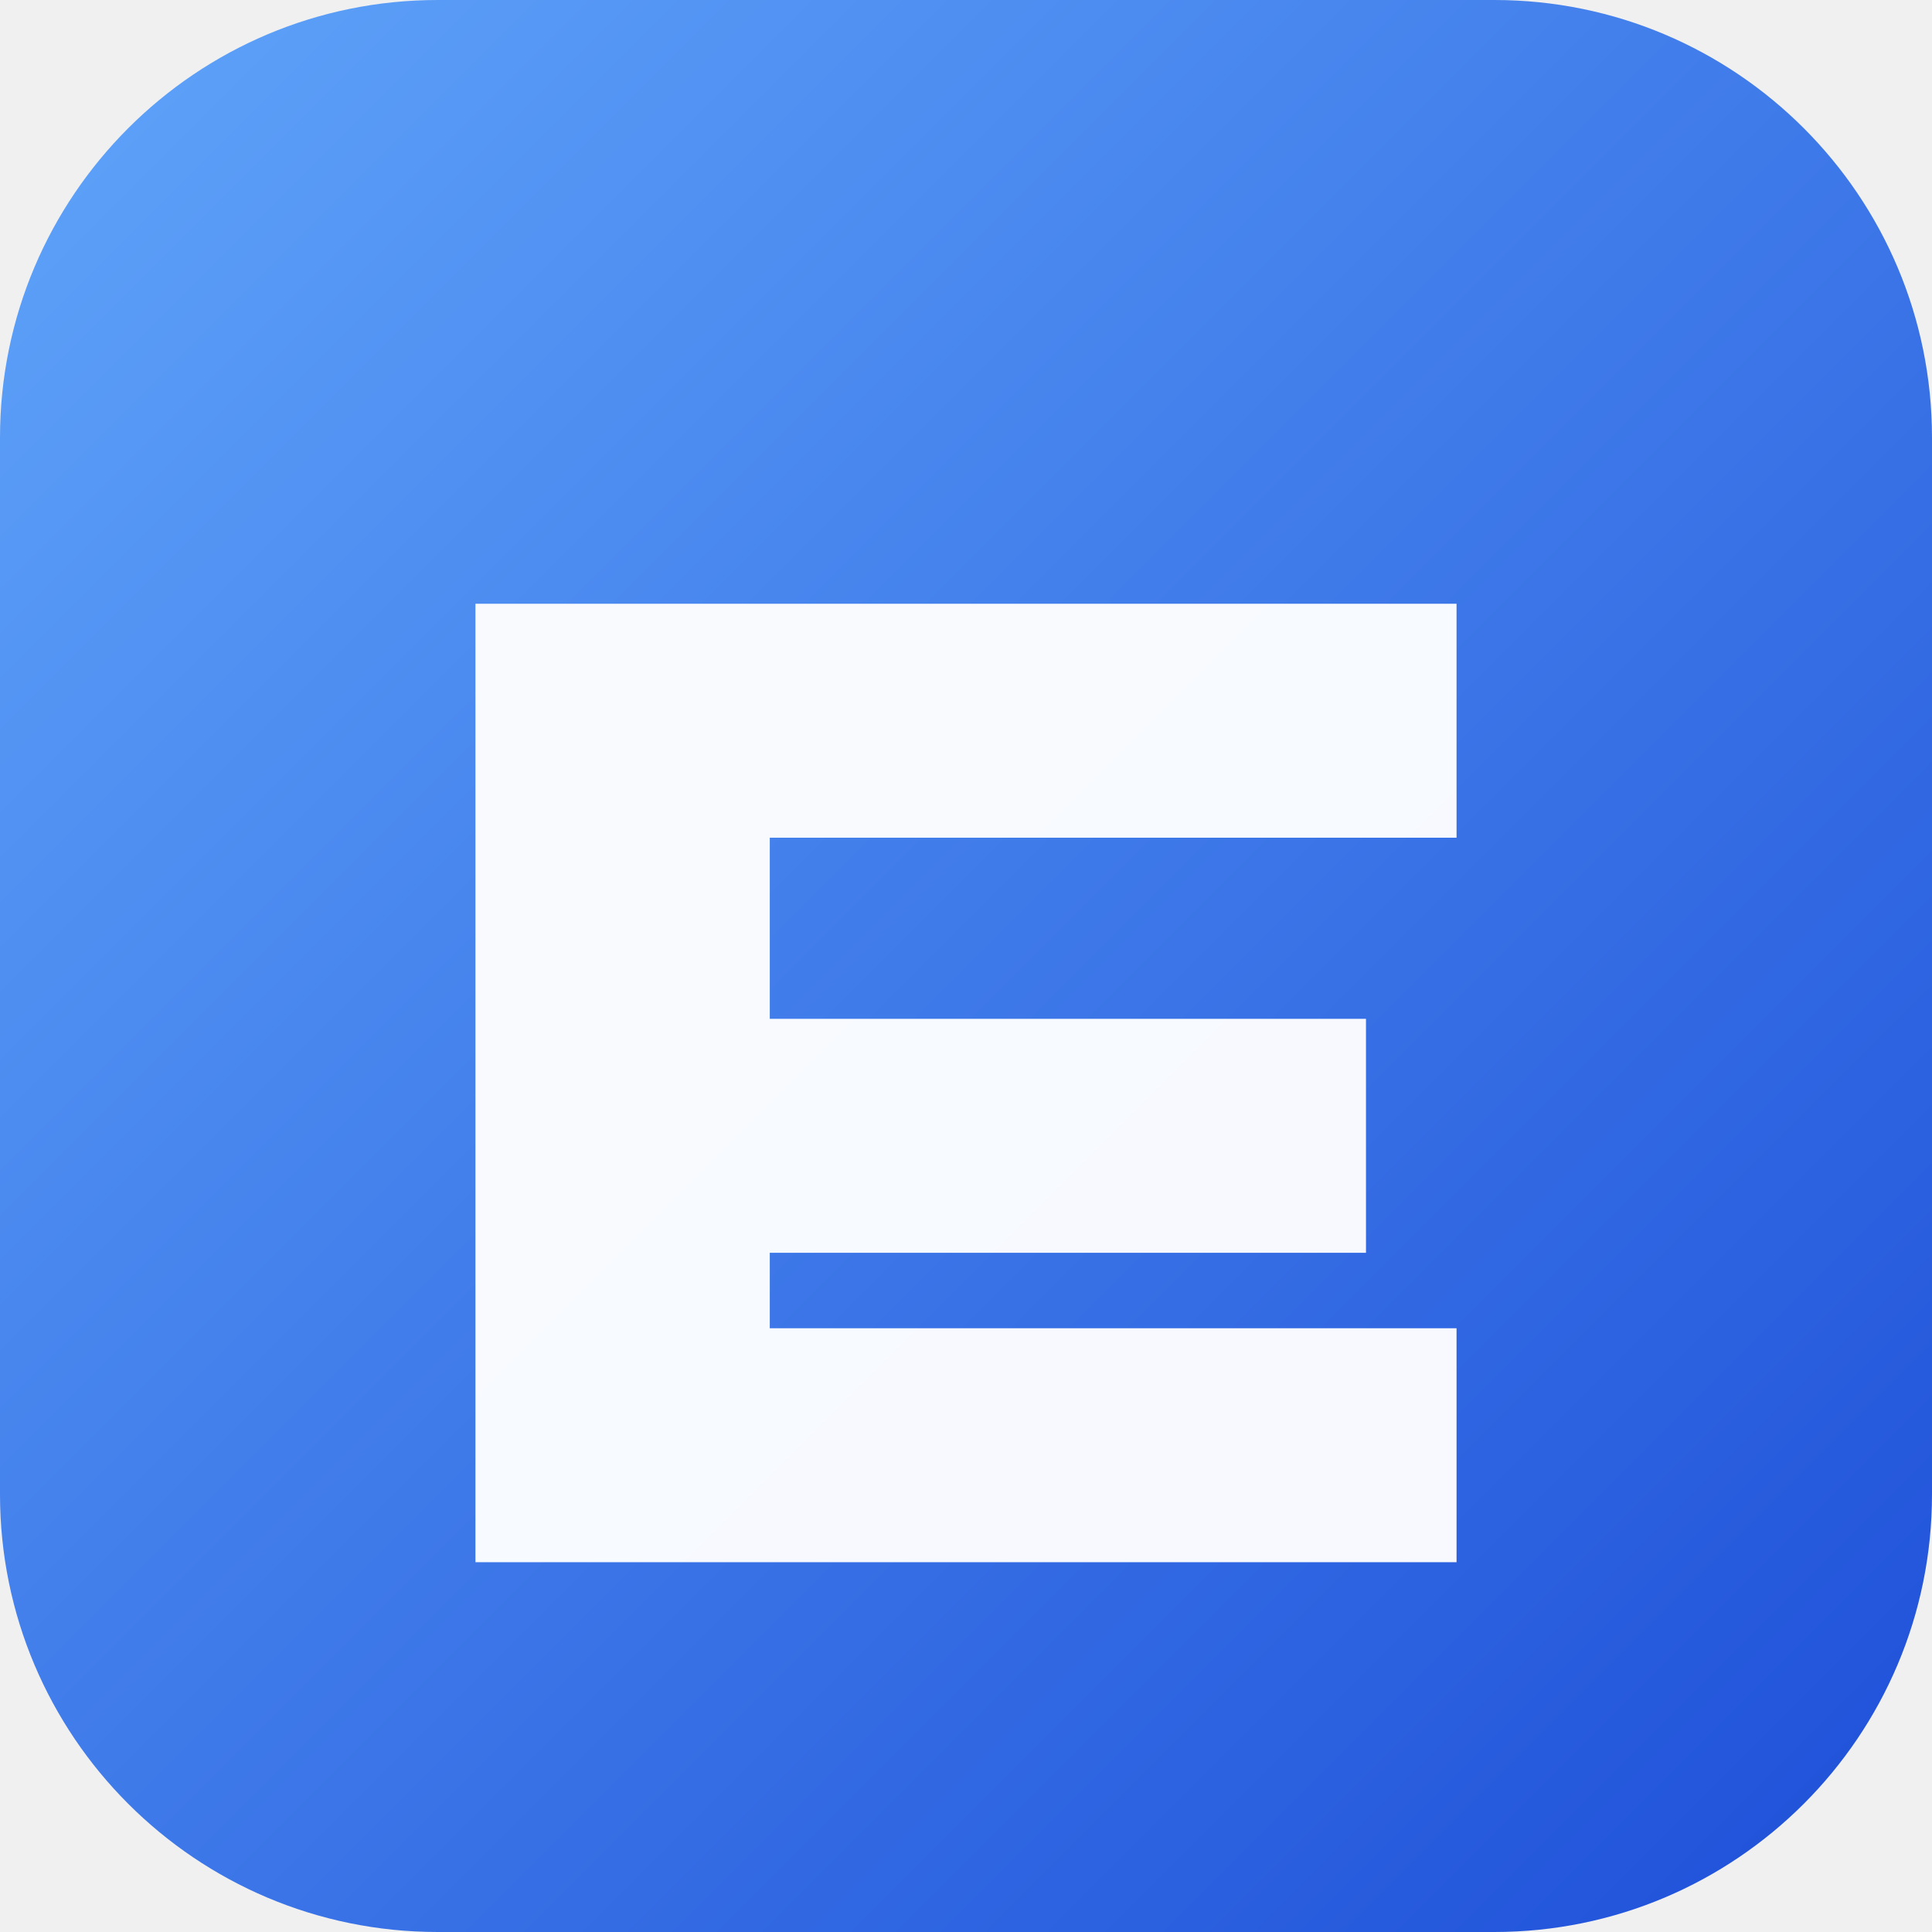
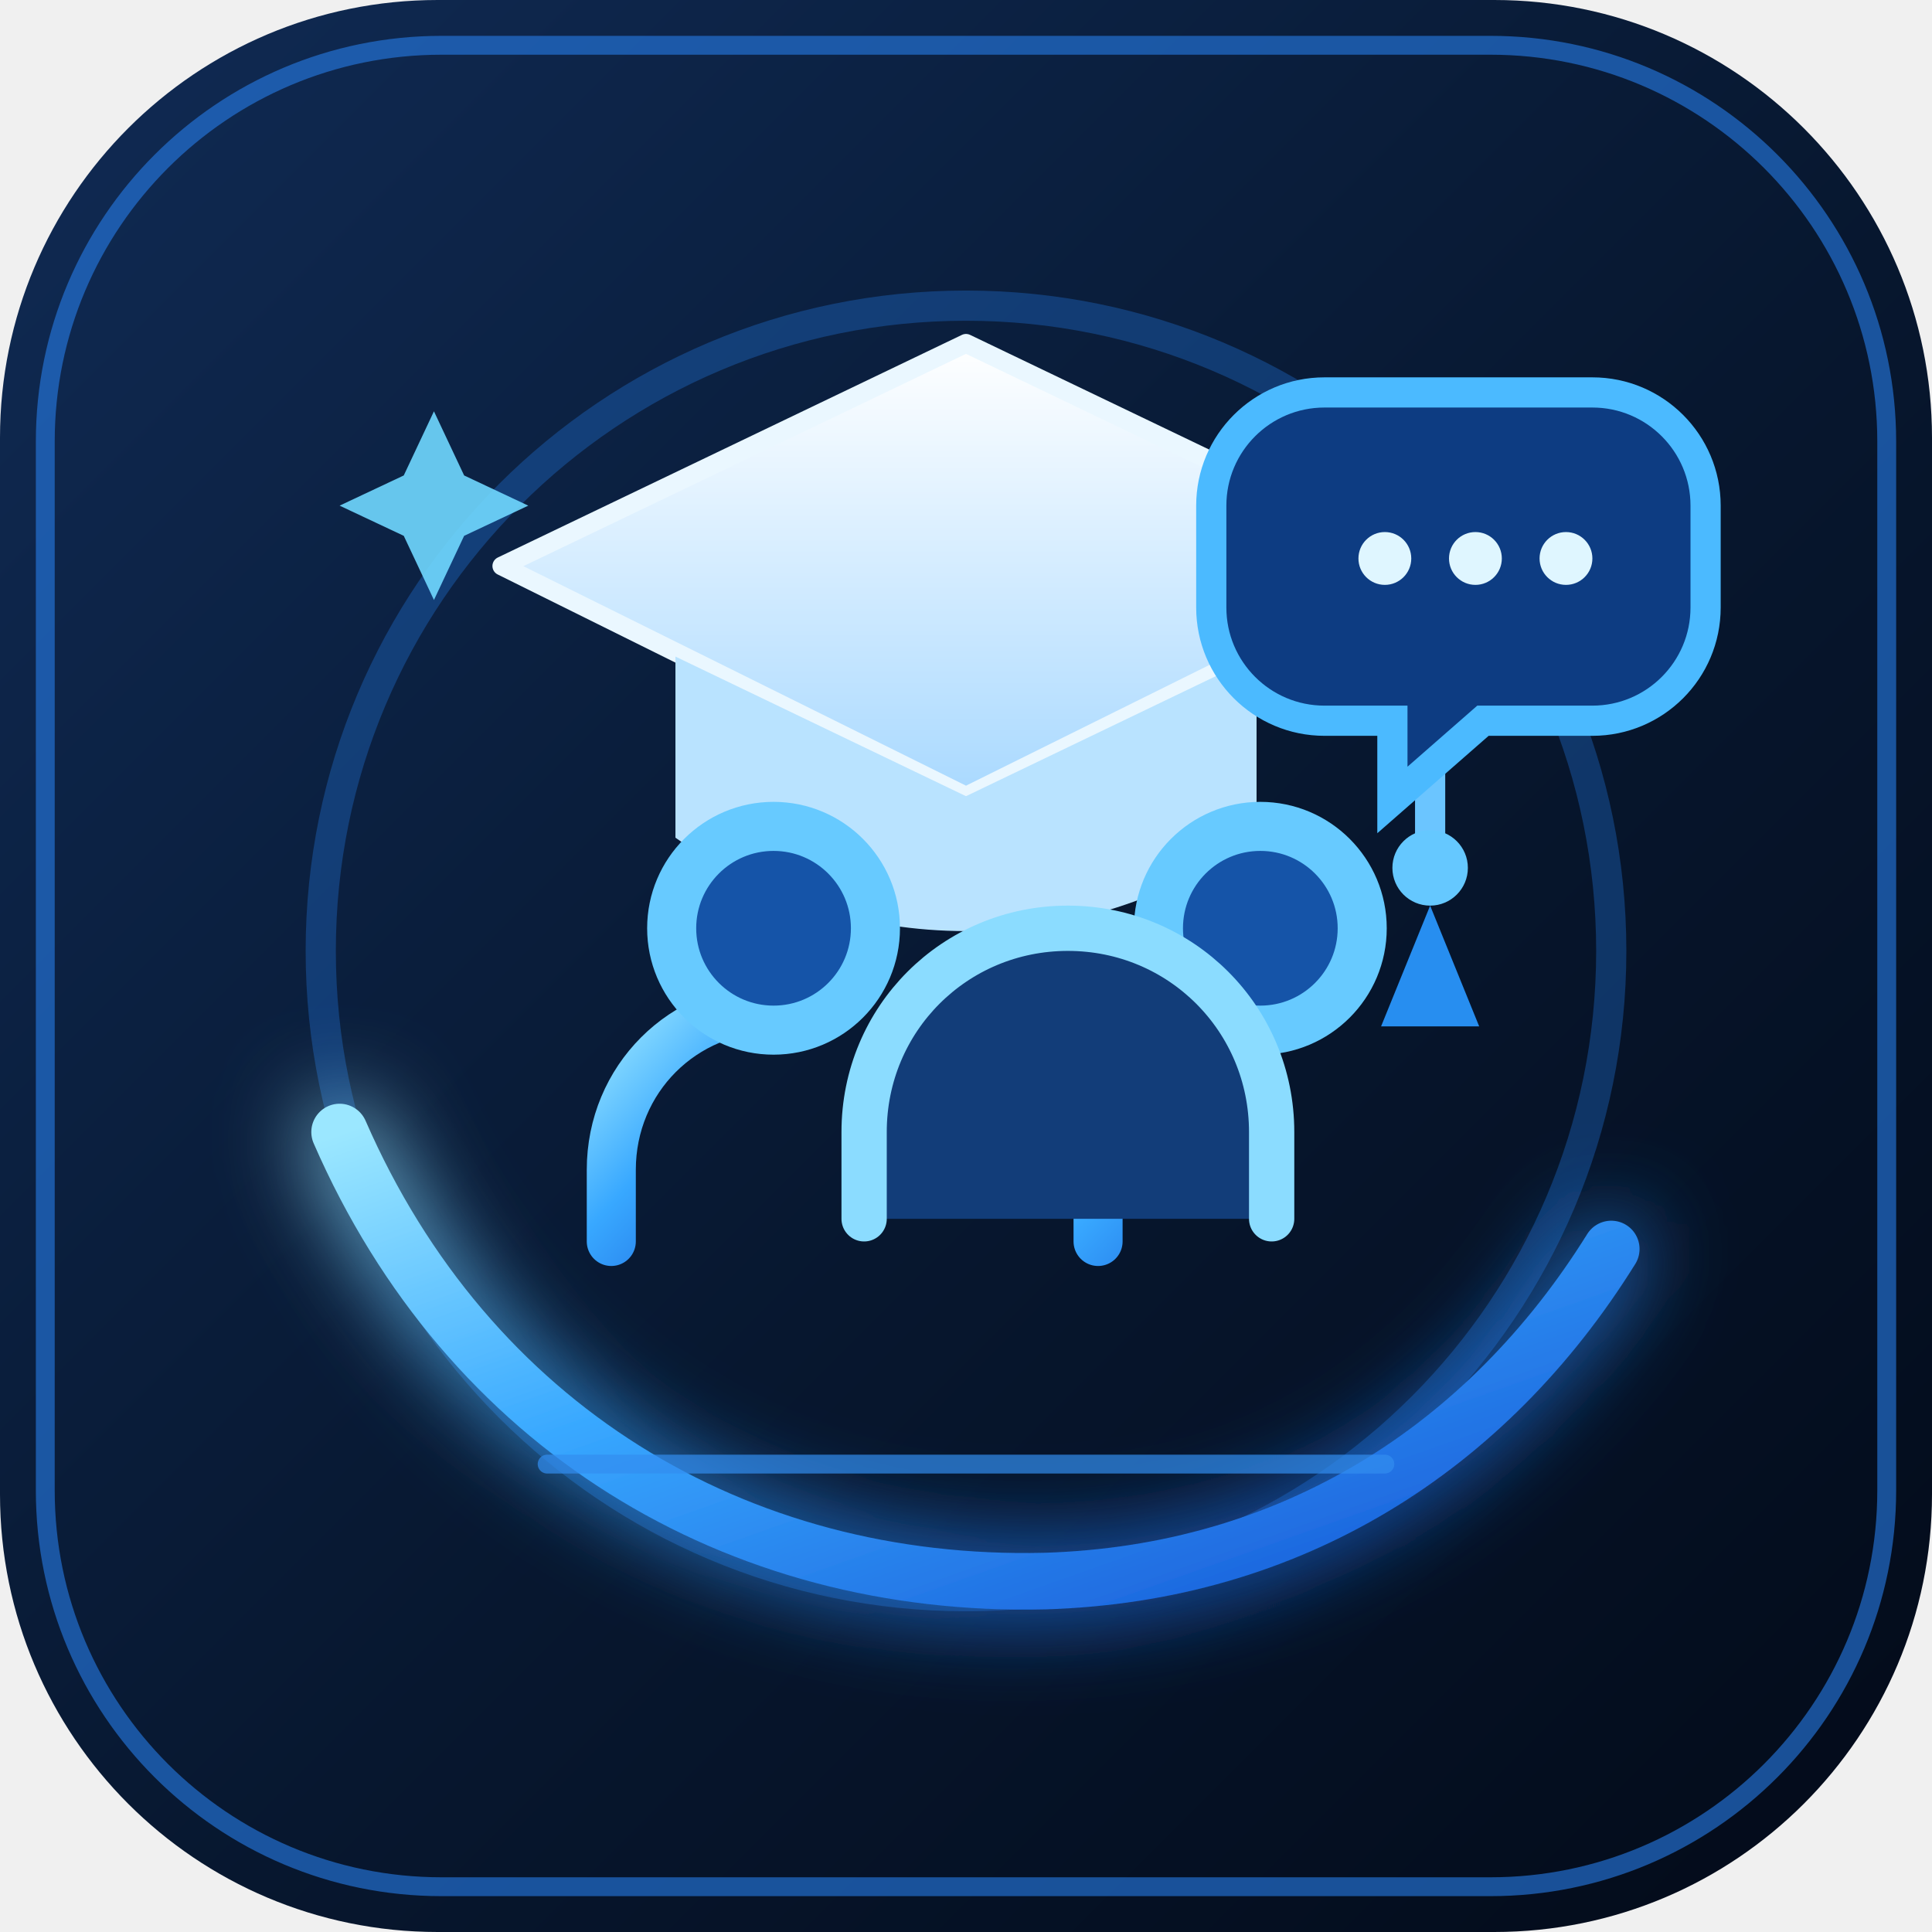
<svg xmlns="http://www.w3.org/2000/svg" width="512" height="512" viewBox="0 0 512 512">
  <defs>
    <linearGradient id="bg" x1="0" y1="0" x2="1" y2="1">
-       <stop offset="0" stop-color="#60a5fa" />
-       <stop offset="1" stop-color="#1d4ed8" />
+       <stop stop-color="#102b55" />
+       <stop offset=".55" stop-color="#07172f" />
+       <stop offset="1" stop-color="#030a18" />
    </linearGradient>
+     <linearGradient id="blue" x1="0" y1="0" x2="1" y2="1">
+       <stop stop-color="#9be7ff" />
+       <stop offset=".42" stop-color="#38a8ff" />
+       <stop offset="1" stop-color="#1554d5" />
+     </linearGradient>
+     <linearGradient id="white" x1="0" y1="0" x2="0" y2="1">
+       <stop stop-color="#fff" />
+       <stop offset="1" stop-color="#a9d9ff" />
+     </linearGradient>
+     <filter id="glow" x="-60%" y="-60%" width="220%" height="220%">
+       <feGaussianBlur stdDeviation="12" result="b" />
+       <feMerge>
+         <feMergeNode in="b" />
+         <feMergeNode in="SourceGraphic" />
+       </feMerge>
+     </filter>
  </defs>
  <rect width="512" height="512" rx="116" fill="url(#bg)" />
-   <path d="M126 160h260v62H204v48h158v62H204v20h182v62H126z" fill="#fff" opacity=".96" />
+   <rect x="12" y="12" width="488" height="488" rx="105" fill="none" stroke="#277ee9" stroke-opacity=".6" stroke-width="5" />
+   <circle cx="256" cy="252" r="171" fill="none" stroke="#237eea" stroke-opacity=".32" stroke-width="8" />
+   <path d="M90 300c34 78 105 121 187 119 65-2 117-35 150-88" fill="none" stroke="url(#blue)" stroke-width="15" stroke-linecap="round" filter="url(#glow)" />
+   <path d="M133 150 256 91l123 59-123 61z" fill="url(#white)" stroke="#eaf7ff" stroke-width="5" stroke-linejoin="round" />
+   <path d="M179 174v48c47 33 107 33 154 0v-48l-77 37z" fill="#b9e3ff" />
+   <path d="M379 150v73" stroke="#6bc5ff" stroke-width="8" stroke-linecap="round" />
+   <circle cx="379" cy="230" r="10" fill="#65c8ff" />
+   <path d="M379 240l-13 32h26z" fill="#278ef0" />
+   <g fill="none" stroke="url(#blue)" stroke-width="13" stroke-linecap="round" stroke-linejoin="round">
+     <path d="M162 329v-19c0-24 19-43 43-43h15" />
+     <circle cx="205" cy="246" r="27" fill="#1554a8" stroke="#67caff" />
+     <path d="M291 329v-19c0-24 19-43 43-43h15" />
+     <circle cx="334" cy="246" r="27" fill="#1554a8" stroke="#67caff" />
+   </g>
+   <path d="M229 323v-23c0-30 24-54 54-54s54 24 54 54v23" fill="#123d79" stroke="#8bdcff" stroke-width="12" stroke-linecap="round" />
+   <path d="M351 104h71a30 30 0 0 1 30 30v27a30 30 0 0 1-30 30h-29l-24 21v-21h-18a30 30 0 0 1-30-30v-27a30 30 0 0 1 30-30z" fill="#0d3c82" stroke="#4bbaff" stroke-width="8" />
+   <g fill="#dff6ff">
+     <circle cx="367" cy="148" r="7" />
+     <circle cx="391" cy="148" r="7" />
+     <circle cx="415" cy="148" r="7" />
+   </g>
+   <path d="M145 388h222" stroke="#328ef0" stroke-opacity=".7" stroke-width="5" stroke-linecap="round" />
+   <path d="M115 109l8 17 17 8-17 8-8 17-8-17-17-8 17-8z" fill="#70d8ff" opacity=".9" />
</svg>
